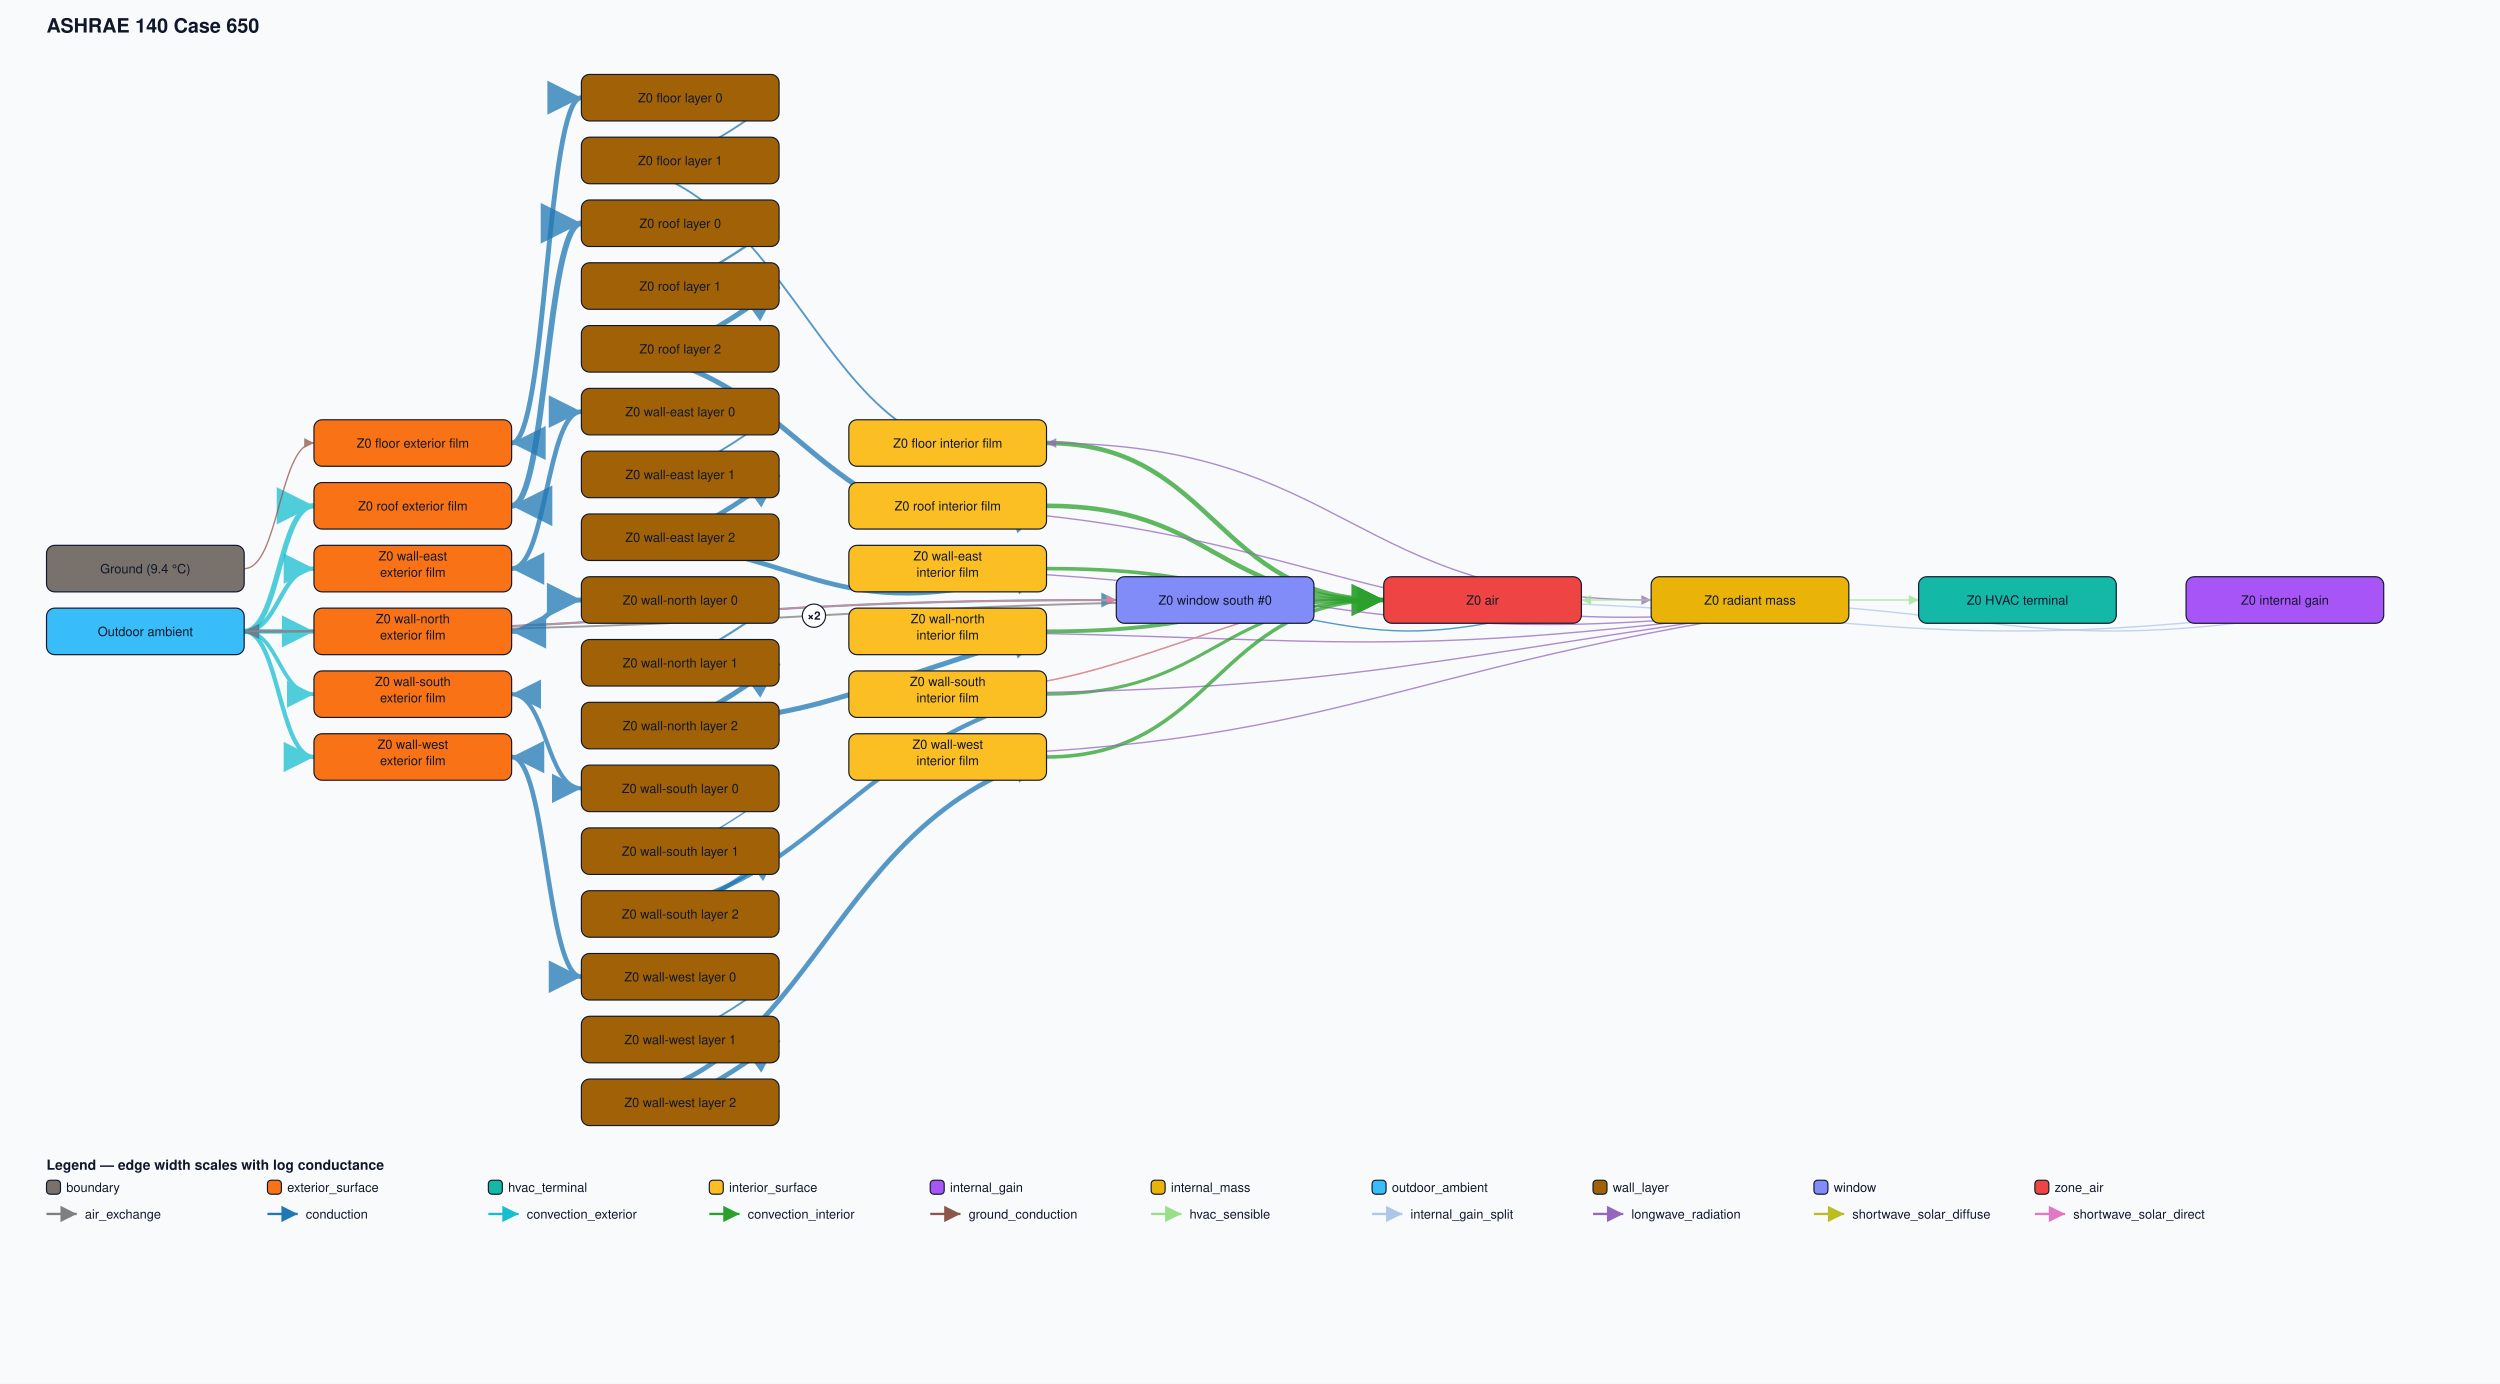
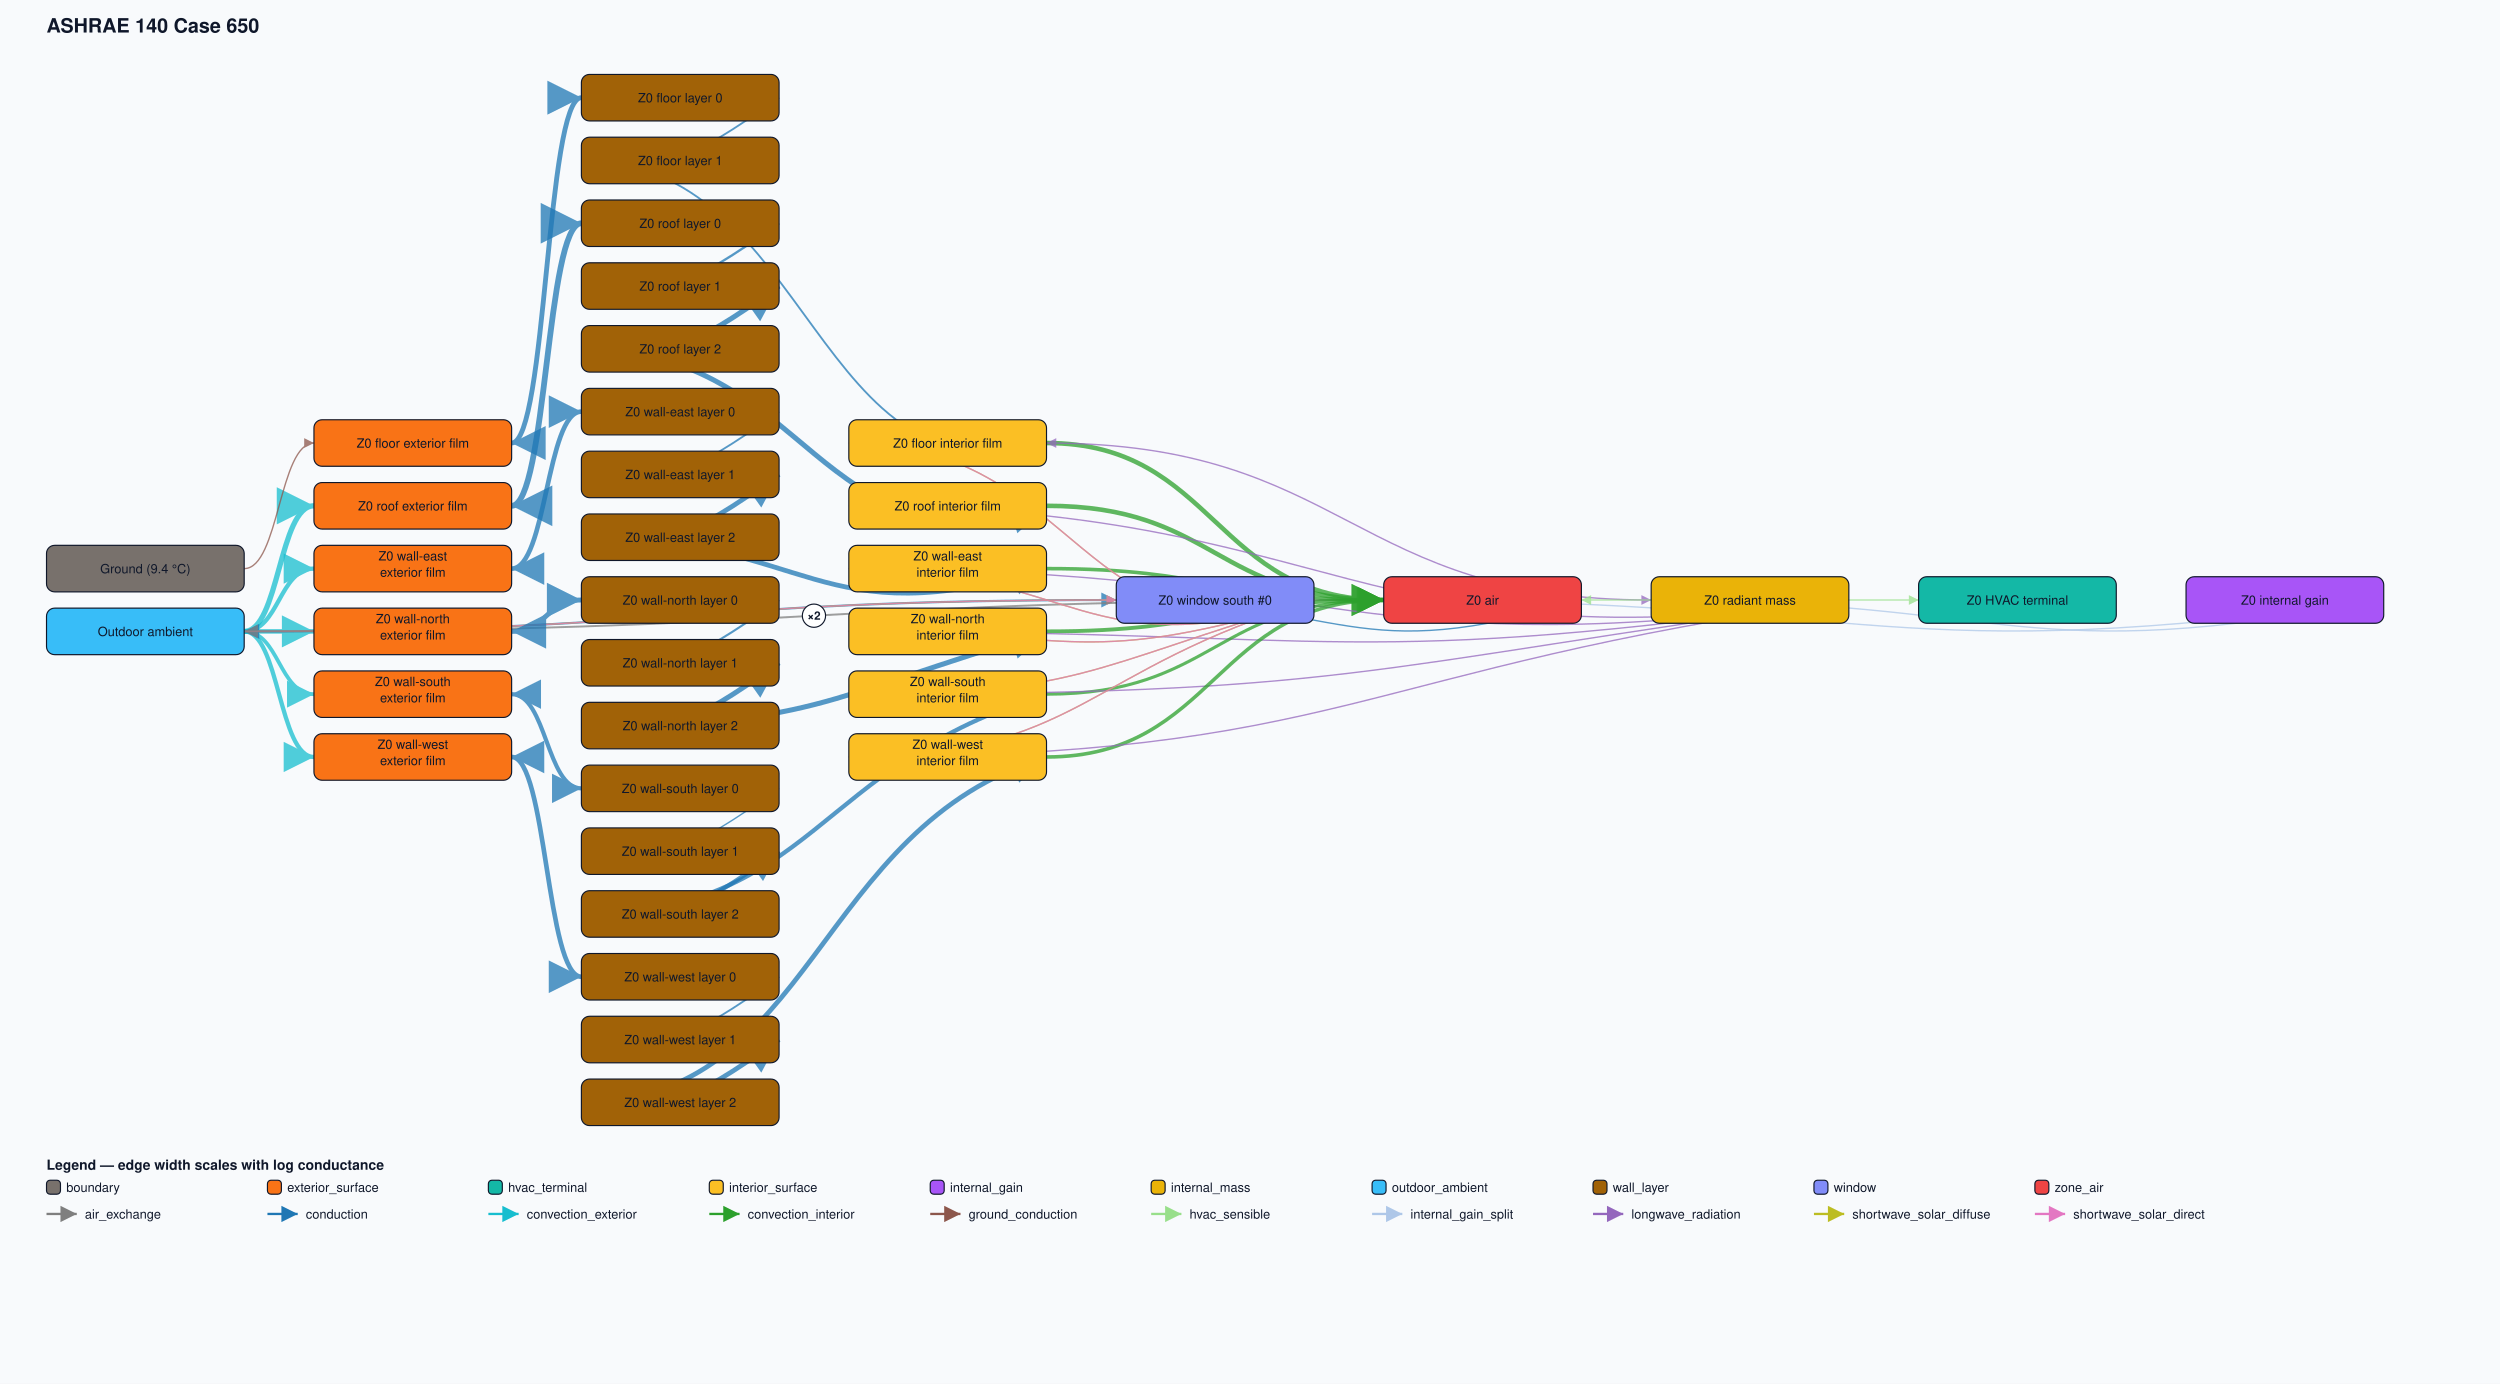
<svg xmlns="http://www.w3.org/2000/svg" width="2150" height="1190" viewBox="0 0 2150 1190" font-family="Helvetica,Arial,sans-serif" role="img">
  <rect width="2150" height="1190" fill="#f8fafc" />
  <text x="40" y="28" font-size="17" font-weight="bold" fill="#0f172a">ASHRAE 140 Case 650</text>
  <defs>
    <marker id="arrow0" viewBox="0 0 10 10" refX="10" refY="5" markerWidth="7" markerHeight="7" orient="auto-start-reverse">
      <path d="M 0 0 L 10 5 L 0 10 z" fill="#7f7f7f" />
    </marker>
    <marker id="arrow1" viewBox="0 0 10 10" refX="10" refY="5" markerWidth="7" markerHeight="7" orient="auto-start-reverse">
      <path d="M 0 0 L 10 5 L 0 10 z" fill="#1f77b4" />
    </marker>
    <marker id="arrow2" viewBox="0 0 10 10" refX="10" refY="5" markerWidth="7" markerHeight="7" orient="auto-start-reverse">
      <path d="M 0 0 L 10 5 L 0 10 z" fill="#17becf" />
    </marker>
    <marker id="arrow3" viewBox="0 0 10 10" refX="10" refY="5" markerWidth="7" markerHeight="7" orient="auto-start-reverse">
      <path d="M 0 0 L 10 5 L 0 10 z" fill="#2ca02c" />
    </marker>
    <marker id="arrow4" viewBox="0 0 10 10" refX="10" refY="5" markerWidth="7" markerHeight="7" orient="auto-start-reverse">
      <path d="M 0 0 L 10 5 L 0 10 z" fill="#8c564b" />
    </marker>
    <marker id="arrow5" viewBox="0 0 10 10" refX="10" refY="5" markerWidth="7" markerHeight="7" orient="auto-start-reverse">
      <path d="M 0 0 L 10 5 L 0 10 z" fill="#98df8a" />
    </marker>
    <marker id="arrow6" viewBox="0 0 10 10" refX="10" refY="5" markerWidth="7" markerHeight="7" orient="auto-start-reverse">
      <path d="M 0 0 L 10 5 L 0 10 z" fill="#aec7e8" />
    </marker>
    <marker id="arrow7" viewBox="0 0 10 10" refX="10" refY="5" markerWidth="7" markerHeight="7" orient="auto-start-reverse">
      <path d="M 0 0 L 10 5 L 0 10 z" fill="#9467bd" />
    </marker>
    <marker id="arrow8" viewBox="0 0 10 10" refX="10" refY="5" markerWidth="7" markerHeight="7" orient="auto-start-reverse">
      <path d="M 0 0 L 10 5 L 0 10 z" fill="#bcbd22" />
    </marker>
    <marker id="arrow9" viewBox="0 0 10 10" refX="10" refY="5" markerWidth="7" markerHeight="7" orient="auto-start-reverse">
      <path d="M 0 0 L 10 5 L 0 10 z" fill="#e377c2" />
    </marker>
  </defs>
  <path d="M 210.0 543.0 C 240.0 543.0, 240.0 435.0, 270.0 435.0" fill="none" stroke="#17becf" stroke-width="4.57" opacity="0.75" marker-end="url(#arrow2)" />
  <path d="M 210.0 543.0 C 240.0 543.0, 240.0 489.0, 270.0 489.0" fill="none" stroke="#17becf" stroke-width="3.72" opacity="0.75" marker-end="url(#arrow2)" />
  <path d="M 210.0 543.0 C 240.0 543.0, 240.0 543.0, 270.0 543.0" fill="none" stroke="#17becf" stroke-width="3.94" opacity="0.75" marker-end="url(#arrow2)" />
  <path d="M 210.0 543.0 C 240.0 543.0, 240.0 597.0, 270.0 597.0" fill="none" stroke="#17becf" stroke-width="3.31" opacity="0.75" marker-end="url(#arrow2)" />
  <path d="M 210.0 543.0 C 240.0 543.0, 240.0 651.0, 270.0 651.0" fill="none" stroke="#17becf" stroke-width="3.72" opacity="0.75" marker-end="url(#arrow2)" />
  <path d="M 210.0 543.0 C 585.0 543.0, 585.0 516.0, 960.0 516.0" fill="none" stroke="#1f77b4" stroke-width="1.84" opacity="0.75" marker-end="url(#arrow1)" marker-start="url(#arrow1)" />
  <path d="M 210.0 543.0 C 585.0 543.0, 585.0 516.0, 960.0 516.0" fill="none" stroke="#bcbd22" stroke-width="1.20" opacity="0.75" marker-end="url(#arrow8)" />
  <path d="M 210.0 543.0 C 585.0 543.0, 585.0 516.0, 960.0 516.0" fill="none" stroke="#e377c2" stroke-width="1.20" opacity="0.75" marker-end="url(#arrow9)" />
  <path d="M 210.0 543.0 C 700.0 543.0, 700.0 516.0, 1190.0 516.0" fill="none" stroke="#7f7f7f" stroke-width="1.69" opacity="0.75" marker-end="url(#arrow0)" marker-start="url(#arrow0)" />
  <path d="M 440.0 381.0 C 470.0 381.0, 470.0 84.0, 500.0 84.0" fill="none" stroke="#1f77b4" stroke-width="4.18" opacity="0.75" marker-end="url(#arrow1)" marker-start="url(#arrow1)" />
  <path d="M 900.0 381.0 C 1045.0 381.0, 1045.0 516.0, 1190.0 516.0" fill="none" stroke="#2ca02c" stroke-width="3.95" opacity="0.75" marker-end="url(#arrow3)" />
  <path d="M 900.0 381.0 C 1160.0 381.0, 1160.0 516.0, 1420.0 516.0" fill="none" stroke="#9467bd" stroke-width="1.20" opacity="0.75" marker-end="url(#arrow7)" marker-start="url(#arrow7)" />
  <path d="M 670.0 84.0 C 585.0 144.0, 585.0 138.0, 500.0 138.0" fill="none" stroke="#1f77b4" stroke-width="1.60" opacity="0.75" marker-end="url(#arrow1)" marker-start="url(#arrow1)" />
  <path d="M 900.0 381.0 C 700.0 441.0, 700.0 138.0, 500.0 138.0" fill="none" stroke="#1f77b4" stroke-width="1.60" opacity="0.75" marker-end="url(#arrow1)" marker-start="url(#arrow1)" />
  <path d="M 2050.0 516.0 C 1620.0 576.0, 1620.0 516.0, 1190.0 516.0" fill="none" stroke="#aec7e8" stroke-width="1.20" opacity="0.75" marker-end="url(#arrow6)" />
  <path d="M 2050.0 516.0 C 1735.0 576.0, 1735.0 516.0, 1420.0 516.0" fill="none" stroke="#aec7e8" stroke-width="1.20" opacity="0.75" marker-end="url(#arrow6)" />
  <path d="M 1360.0 516.0 C 1505.0 516.0, 1505.0 516.0, 1650.0 516.0" fill="none" stroke="#98df8a" stroke-width="1.20" opacity="0.75" marker-end="url(#arrow5)" marker-start="url(#arrow5)" />
  <path d="M 440.0 435.0 C 470.0 435.0, 470.0 192.0, 500.0 192.0" fill="none" stroke="#1f77b4" stroke-width="5.00" opacity="0.75" marker-end="url(#arrow1)" marker-start="url(#arrow1)" />
  <path d="M 900.0 435.0 C 1045.0 435.0, 1045.0 516.0, 1190.0 516.0" fill="none" stroke="#2ca02c" stroke-width="3.95" opacity="0.75" marker-end="url(#arrow3)" />
  <path d="M 1590.0 516.0 C 1160.0 576.0, 1160.0 435.0, 730.0 435.0" fill="none" stroke="#9467bd" stroke-width="1.20" opacity="0.75" marker-end="url(#arrow7)" marker-start="url(#arrow7)" />
  <path d="M 670.0 192.0 C 585.0 252.0, 585.0 246.0, 500.0 246.0" fill="none" stroke="#1f77b4" stroke-width="2.04" opacity="0.75" marker-end="url(#arrow1)" marker-start="url(#arrow1)" />
  <path d="M 670.0 246.0 C 585.0 306.0, 585.0 300.0, 500.0 300.0" fill="none" stroke="#1f77b4" stroke-width="4.40" opacity="0.75" marker-end="url(#arrow1)" marker-start="url(#arrow1)" />
  <path d="M 900.0 435.0 C 700.0 495.0, 700.0 300.0, 500.0 300.0" fill="none" stroke="#1f77b4" stroke-width="4.40" opacity="0.75" marker-end="url(#arrow1)" marker-start="url(#arrow1)" />
  <path d="M 440.0 489.0 C 470.0 489.0, 470.0 354.0, 500.0 354.0" fill="none" stroke="#1f77b4" stroke-width="4.01" opacity="0.75" marker-end="url(#arrow1)" marker-start="url(#arrow1)" />
  <path d="M 900.0 489.0 C 1045.0 489.0, 1045.0 516.0, 1190.0 516.0" fill="none" stroke="#2ca02c" stroke-width="3.10" opacity="0.75" marker-end="url(#arrow3)" />
  <path d="M 1590.0 516.0 C 1160.0 576.0, 1160.0 489.0, 730.0 489.0" fill="none" stroke="#9467bd" stroke-width="1.20" opacity="0.75" marker-end="url(#arrow7)" marker-start="url(#arrow7)" />
  <path d="M 670.0 354.0 C 585.0 414.0, 585.0 408.0, 500.0 408.0" fill="none" stroke="#1f77b4" stroke-width="1.61" opacity="0.75" marker-end="url(#arrow1)" marker-start="url(#arrow1)" />
  <path d="M 670.0 408.0 C 585.0 468.0, 585.0 462.0, 500.0 462.0" fill="none" stroke="#1f77b4" stroke-width="4.13" opacity="0.75" marker-end="url(#arrow1)" marker-start="url(#arrow1)" />
  <path d="M 900.0 489.0 C 700.0 549.0, 700.0 462.0, 500.0 462.0" fill="none" stroke="#1f77b4" stroke-width="4.13" opacity="0.75" marker-end="url(#arrow1)" marker-start="url(#arrow1)" />
  <path d="M 440.0 543.0 C 470.0 543.0, 470.0 516.0, 500.0 516.0" fill="none" stroke="#1f77b4" stroke-width="4.24" opacity="0.75" marker-end="url(#arrow1)" marker-start="url(#arrow1)" />
  <path d="M 900.0 543.0 C 1045.0 543.0, 1045.0 516.0, 1190.0 516.0" fill="none" stroke="#2ca02c" stroke-width="3.33" opacity="0.75" marker-end="url(#arrow3)" />
  <path d="M 1590.0 516.0 C 1160.0 576.0, 1160.0 543.0, 730.0 543.0" fill="none" stroke="#9467bd" stroke-width="1.20" opacity="0.75" marker-end="url(#arrow7)" marker-start="url(#arrow7)" />
  <path d="M 670.0 516.0 C 585.0 576.0, 585.0 570.0, 500.0 570.0" fill="none" stroke="#1f77b4" stroke-width="1.83" opacity="0.75" marker-end="url(#arrow1)" marker-start="url(#arrow1)" />
  <path d="M 670.0 570.0 C 585.0 630.0, 585.0 624.0, 500.0 624.0" fill="none" stroke="#1f77b4" stroke-width="4.36" opacity="0.75" marker-end="url(#arrow1)" marker-start="url(#arrow1)" />
  <path d="M 900.0 543.0 C 700.0 603.0, 700.0 624.0, 500.0 624.0" fill="none" stroke="#1f77b4" stroke-width="4.36" opacity="0.75" marker-end="url(#arrow1)" marker-start="url(#arrow1)" />
  <path d="M 440.0 597.0 C 470.0 597.0, 470.0 678.0, 500.0 678.0" fill="none" stroke="#1f77b4" stroke-width="3.61" opacity="0.75" marker-end="url(#arrow1)" marker-start="url(#arrow1)" />
  <path d="M 900.0 597.0 C 1045.0 597.0, 1045.0 516.0, 1190.0 516.0" fill="none" stroke="#2ca02c" stroke-width="2.70" opacity="0.75" marker-end="url(#arrow3)" />
  <path d="M 1590.0 516.0 C 1160.0 576.0, 1160.0 597.0, 730.0 597.0" fill="none" stroke="#9467bd" stroke-width="1.20" opacity="0.75" marker-end="url(#arrow7)" marker-start="url(#arrow7)" />
  <path d="M 670.0 678.0 C 585.0 738.0, 585.0 732.0, 500.0 732.0" fill="none" stroke="#1f77b4" stroke-width="1.20" opacity="0.75" marker-end="url(#arrow1)" marker-start="url(#arrow1)" />
  <path d="M 670.0 732.0 C 585.0 792.0, 585.0 786.0, 500.0 786.0" fill="none" stroke="#1f77b4" stroke-width="3.73" opacity="0.75" marker-end="url(#arrow1)" marker-start="url(#arrow1)" />
  <path d="M 900.0 597.0 C 700.0 657.0, 700.0 786.0, 500.0 786.0" fill="none" stroke="#1f77b4" stroke-width="3.73" opacity="0.75" marker-end="url(#arrow1)" marker-start="url(#arrow1)" />
  <path d="M 440.0 651.0 C 470.0 651.0, 470.0 840.0, 500.0 840.0" fill="none" stroke="#1f77b4" stroke-width="4.01" opacity="0.75" marker-end="url(#arrow1)" marker-start="url(#arrow1)" />
  <path d="M 900.0 651.0 C 1045.0 651.0, 1045.0 516.0, 1190.0 516.0" fill="none" stroke="#2ca02c" stroke-width="3.10" opacity="0.75" marker-end="url(#arrow3)" />
  <path d="M 1590.0 516.0 C 1160.0 576.0, 1160.0 651.0, 730.0 651.0" fill="none" stroke="#9467bd" stroke-width="1.20" opacity="0.75" marker-end="url(#arrow7)" marker-start="url(#arrow7)" />
  <path d="M 670.0 840.0 C 585.0 900.0, 585.0 894.0, 500.0 894.0" fill="none" stroke="#1f77b4" stroke-width="1.61" opacity="0.75" marker-end="url(#arrow1)" marker-start="url(#arrow1)" />
  <path d="M 670.0 894.0 C 585.0 954.0, 585.0 948.0, 500.0 948.0" fill="none" stroke="#1f77b4" stroke-width="4.13" opacity="0.75" marker-end="url(#arrow1)" marker-start="url(#arrow1)" />
  <path d="M 900.0 651.0 C 700.0 711.0, 700.0 948.0, 500.0 948.0" fill="none" stroke="#1f77b4" stroke-width="4.13" opacity="0.75" marker-end="url(#arrow1)" marker-start="url(#arrow1)" />
  <path d="M 1360.0 516.0 C 1160.0 576.0, 1160.0 516.0, 960.0 516.0" fill="none" stroke="#1f77b4" stroke-width="1.20" opacity="0.75" marker-end="url(#arrow1)" marker-start="url(#arrow1)" />
+   <path d="M 1130.0 516.0 C 930.0 576.0, 930.0 381.0, 730.0 381.0" fill="none" stroke="#bcbd22" stroke-width="1.20" opacity="0.75" marker-end="url(#arrow8)" />
+   <path d="M 1130.0 516.0 C 930.0 576.0, 930.0 381.0, 730.0 381.0" fill="none" stroke="#e377c2" stroke-width="1.20" opacity="0.75" marker-end="url(#arrow9)" />
+   <path d="M 1130.0 516.0 C 930.0 576.0, 930.0 489.0, 730.0 489.0" fill="none" stroke="#bcbd22" stroke-width="1.20" opacity="0.75" marker-end="url(#arrow8)" />
+   <path d="M 1130.0 516.0 C 930.0 576.0, 930.0 489.0, 730.0 489.0" fill="none" stroke="#e377c2" stroke-width="1.20" opacity="0.75" marker-end="url(#arrow9)" />
+   <path d="M 1130.0 516.0 C 930.0 576.0, 930.0 543.0, 730.0 543.0" fill="none" stroke="#bcbd22" stroke-width="1.20" opacity="0.75" marker-end="url(#arrow8)" />
+   <path d="M 1130.0 516.0 C 930.0 576.0, 930.0 543.0, 730.0 543.0" fill="none" stroke="#e377c2" stroke-width="1.20" opacity="0.75" marker-end="url(#arrow9)" />
  <path d="M 1130.0 516.0 C 930.0 576.0, 930.0 597.0, 730.0 597.0" fill="none" stroke="#bcbd22" stroke-width="1.20" opacity="0.75" marker-end="url(#arrow8)" />
  <path d="M 1130.0 516.0 C 930.0 576.0, 930.0 597.0, 730.0 597.0" fill="none" stroke="#e377c2" stroke-width="1.20" opacity="0.75" marker-end="url(#arrow9)" />
+   <path d="M 1130.0 516.0 C 930.0 576.0, 930.0 651.0, 730.0 651.0" fill="none" stroke="#bcbd22" stroke-width="1.20" opacity="0.75" marker-end="url(#arrow8)" />
+   <path d="M 1130.0 516.0 C 930.0 576.0, 930.0 651.0, 730.0 651.0" fill="none" stroke="#e377c2" stroke-width="1.20" opacity="0.75" marker-end="url(#arrow9)" />
  <path d="M 210.0 489.0 C 240.0 489.0, 240.0 381.0, 270.0 381.0" fill="none" stroke="#8c564b" stroke-width="1.20" opacity="0.75" marker-end="url(#arrow4)" />
  <g>
    <rect x="40.0" y="469.0" width="170" height="40" rx="7" fill="#78716c" stroke="#0f172a" stroke-width="1" />
    <text x="125.0" y="493.0" font-size="11" text-anchor="middle" fill="#0f172a">Ground (9.4 °C)</text>
  </g>
  <g>
    <rect x="40.0" y="523.0" width="170" height="40" rx="7" fill="#38bdf8" stroke="#0f172a" stroke-width="1" />
    <text x="125.0" y="547.0" font-size="11" text-anchor="middle" fill="#0f172a">Outdoor ambient</text>
  </g>
  <g>
    <rect x="1190.0" y="496.0" width="170" height="40" rx="7" fill="#ef4444" stroke="#0f172a" stroke-width="1" />
    <text x="1275.0" y="520.0" font-size="11" text-anchor="middle" fill="#0f172a">Z0 air</text>
  </g>
  <g>
    <rect x="270.0" y="361.0" width="170" height="40" rx="7" fill="#f97316" stroke="#0f172a" stroke-width="1" />
    <text x="355.0" y="385.0" font-size="11" text-anchor="middle" fill="#0f172a">Z0 floor exterior film</text>
  </g>
  <g>
    <rect x="730.0" y="361.0" width="170" height="40" rx="7" fill="#fbbf24" stroke="#0f172a" stroke-width="1" />
    <text x="815.0" y="385.0" font-size="11" text-anchor="middle" fill="#0f172a">Z0 floor interior film</text>
  </g>
  <g>
    <rect x="500.0" y="64.0" width="170" height="40" rx="7" fill="#a16207" stroke="#0f172a" stroke-width="1" />
    <text x="585.0" y="88.0" font-size="11" text-anchor="middle" fill="#0f172a">Z0 floor layer 0</text>
  </g>
  <g>
    <rect x="500.0" y="118.0" width="170" height="40" rx="7" fill="#a16207" stroke="#0f172a" stroke-width="1" />
    <text x="585.0" y="142.0" font-size="11" text-anchor="middle" fill="#0f172a">Z0 floor layer 1</text>
  </g>
  <g>
    <rect x="1880.0" y="496.0" width="170" height="40" rx="7" fill="#a855f7" stroke="#0f172a" stroke-width="1" />
    <text x="1965.0" y="520.0" font-size="11" text-anchor="middle" fill="#0f172a">Z0 internal gain</text>
  </g>
  <g>
    <rect x="1650.0" y="496.0" width="170" height="40" rx="7" fill="#14b8a6" stroke="#0f172a" stroke-width="1" />
    <text x="1735.0" y="520.0" font-size="11" text-anchor="middle" fill="#0f172a">Z0 HVAC terminal</text>
  </g>
  <g>
    <rect x="1420.0" y="496.0" width="170" height="40" rx="7" fill="#eab308" stroke="#0f172a" stroke-width="1" />
    <text x="1505.0" y="520.0" font-size="11" text-anchor="middle" fill="#0f172a">Z0 radiant mass</text>
  </g>
  <g>
    <rect x="270.0" y="415.0" width="170" height="40" rx="7" fill="#f97316" stroke="#0f172a" stroke-width="1" />
    <text x="355.0" y="439.0" font-size="11" text-anchor="middle" fill="#0f172a">Z0 roof exterior film</text>
  </g>
  <g>
    <rect x="730.0" y="415.0" width="170" height="40" rx="7" fill="#fbbf24" stroke="#0f172a" stroke-width="1" />
    <text x="815.0" y="439.0" font-size="11" text-anchor="middle" fill="#0f172a">Z0 roof interior film</text>
  </g>
  <g>
    <rect x="500.0" y="172.0" width="170" height="40" rx="7" fill="#a16207" stroke="#0f172a" stroke-width="1" />
    <text x="585.0" y="196.0" font-size="11" text-anchor="middle" fill="#0f172a">Z0 roof layer 0</text>
  </g>
  <g>
    <rect x="500.0" y="226.0" width="170" height="40" rx="7" fill="#a16207" stroke="#0f172a" stroke-width="1" />
    <text x="585.0" y="250.0" font-size="11" text-anchor="middle" fill="#0f172a">Z0 roof layer 1</text>
  </g>
  <g>
    <rect x="500.0" y="280.0" width="170" height="40" rx="7" fill="#a16207" stroke="#0f172a" stroke-width="1" />
    <text x="585.0" y="304.0" font-size="11" text-anchor="middle" fill="#0f172a">Z0 roof layer 2</text>
  </g>
  <g>
    <rect x="270.0" y="469.0" width="170" height="40" rx="7" fill="#f97316" stroke="#0f172a" stroke-width="1" />
    <text x="355.0" y="482.0" font-size="11" text-anchor="middle" fill="#0f172a">Z0 wall-east</text>
    <text x="355.0" y="496.0" font-size="11" text-anchor="middle" fill="#0f172a">exterior film</text>
  </g>
  <g>
    <rect x="730.0" y="469.0" width="170" height="40" rx="7" fill="#fbbf24" stroke="#0f172a" stroke-width="1" />
    <text x="815.0" y="482.0" font-size="11" text-anchor="middle" fill="#0f172a">Z0 wall-east</text>
    <text x="815.0" y="496.0" font-size="11" text-anchor="middle" fill="#0f172a">interior film</text>
  </g>
  <g>
    <rect x="500.0" y="334.0" width="170" height="40" rx="7" fill="#a16207" stroke="#0f172a" stroke-width="1" />
    <text x="585.0" y="358.0" font-size="11" text-anchor="middle" fill="#0f172a">Z0 wall-east layer 0</text>
  </g>
  <g>
    <rect x="500.0" y="388.0" width="170" height="40" rx="7" fill="#a16207" stroke="#0f172a" stroke-width="1" />
    <text x="585.0" y="412.0" font-size="11" text-anchor="middle" fill="#0f172a">Z0 wall-east layer 1</text>
  </g>
  <g>
    <rect x="500.0" y="442.0" width="170" height="40" rx="7" fill="#a16207" stroke="#0f172a" stroke-width="1" />
    <text x="585.0" y="466.0" font-size="11" text-anchor="middle" fill="#0f172a">Z0 wall-east layer 2</text>
  </g>
  <g>
    <rect x="270.0" y="523.0" width="170" height="40" rx="7" fill="#f97316" stroke="#0f172a" stroke-width="1" />
    <text x="355.0" y="536.0" font-size="11" text-anchor="middle" fill="#0f172a">Z0 wall-north</text>
    <text x="355.0" y="550.0" font-size="11" text-anchor="middle" fill="#0f172a">exterior film</text>
  </g>
  <g>
    <rect x="730.0" y="523.0" width="170" height="40" rx="7" fill="#fbbf24" stroke="#0f172a" stroke-width="1" />
    <text x="815.0" y="536.0" font-size="11" text-anchor="middle" fill="#0f172a">Z0 wall-north</text>
    <text x="815.0" y="550.0" font-size="11" text-anchor="middle" fill="#0f172a">interior film</text>
  </g>
  <g>
    <rect x="500.0" y="496.0" width="170" height="40" rx="7" fill="#a16207" stroke="#0f172a" stroke-width="1" />
    <text x="585.0" y="520.0" font-size="11" text-anchor="middle" fill="#0f172a">Z0 wall-north layer 0</text>
  </g>
  <g>
    <rect x="500.0" y="550.0" width="170" height="40" rx="7" fill="#a16207" stroke="#0f172a" stroke-width="1" />
    <text x="585.0" y="574.0" font-size="11" text-anchor="middle" fill="#0f172a">Z0 wall-north layer 1</text>
  </g>
  <g>
    <rect x="500.0" y="604.0" width="170" height="40" rx="7" fill="#a16207" stroke="#0f172a" stroke-width="1" />
    <text x="585.0" y="628.0" font-size="11" text-anchor="middle" fill="#0f172a">Z0 wall-north layer 2</text>
  </g>
  <g>
    <rect x="270.0" y="577.0" width="170" height="40" rx="7" fill="#f97316" stroke="#0f172a" stroke-width="1" />
    <text x="355.0" y="590.0" font-size="11" text-anchor="middle" fill="#0f172a">Z0 wall-south</text>
    <text x="355.0" y="604.0" font-size="11" text-anchor="middle" fill="#0f172a">exterior film</text>
  </g>
  <g>
    <rect x="730.0" y="577.0" width="170" height="40" rx="7" fill="#fbbf24" stroke="#0f172a" stroke-width="1" />
    <text x="815.0" y="590.0" font-size="11" text-anchor="middle" fill="#0f172a">Z0 wall-south</text>
    <text x="815.0" y="604.0" font-size="11" text-anchor="middle" fill="#0f172a">interior film</text>
  </g>
  <g>
    <rect x="500.0" y="658.0" width="170" height="40" rx="7" fill="#a16207" stroke="#0f172a" stroke-width="1" />
    <text x="585.0" y="682.0" font-size="11" text-anchor="middle" fill="#0f172a">Z0 wall-south layer 0</text>
  </g>
  <g>
    <rect x="500.0" y="712.0" width="170" height="40" rx="7" fill="#a16207" stroke="#0f172a" stroke-width="1" />
    <text x="585.0" y="736.0" font-size="11" text-anchor="middle" fill="#0f172a">Z0 wall-south layer 1</text>
  </g>
  <g>
    <rect x="500.0" y="766.0" width="170" height="40" rx="7" fill="#a16207" stroke="#0f172a" stroke-width="1" />
    <text x="585.0" y="790.0" font-size="11" text-anchor="middle" fill="#0f172a">Z0 wall-south layer 2</text>
  </g>
  <g>
    <rect x="270.0" y="631.0" width="170" height="40" rx="7" fill="#f97316" stroke="#0f172a" stroke-width="1" />
    <text x="355.0" y="644.0" font-size="11" text-anchor="middle" fill="#0f172a">Z0 wall-west</text>
    <text x="355.0" y="658.0" font-size="11" text-anchor="middle" fill="#0f172a">exterior film</text>
  </g>
  <g>
    <rect x="730.0" y="631.0" width="170" height="40" rx="7" fill="#fbbf24" stroke="#0f172a" stroke-width="1" />
    <text x="815.0" y="644.0" font-size="11" text-anchor="middle" fill="#0f172a">Z0 wall-west</text>
    <text x="815.0" y="658.0" font-size="11" text-anchor="middle" fill="#0f172a">interior film</text>
  </g>
  <g>
    <rect x="500.0" y="820.0" width="170" height="40" rx="7" fill="#a16207" stroke="#0f172a" stroke-width="1" />
    <text x="585.0" y="844.0" font-size="11" text-anchor="middle" fill="#0f172a">Z0 wall-west layer 0</text>
  </g>
  <g>
    <rect x="500.0" y="874.0" width="170" height="40" rx="7" fill="#a16207" stroke="#0f172a" stroke-width="1" />
    <text x="585.0" y="898.0" font-size="11" text-anchor="middle" fill="#0f172a">Z0 wall-west layer 1</text>
  </g>
  <g>
    <rect x="500.0" y="928.0" width="170" height="40" rx="7" fill="#a16207" stroke="#0f172a" stroke-width="1" />
    <text x="585.0" y="952.0" font-size="11" text-anchor="middle" fill="#0f172a">Z0 wall-west layer 2</text>
  </g>
  <g>
    <rect x="960.0" y="496.0" width="170" height="40" rx="7" fill="#818cf8" stroke="#0f172a" stroke-width="1" />
    <text x="1045.0" y="520.0" font-size="11" text-anchor="middle" fill="#0f172a">Z0 window south #0</text>
  </g>
  <g>
    <circle cx="700.0" cy="529.5" r="10" fill="#ffffff" stroke="#0f172a" stroke-width="1" />
    <text x="700.0" y="533.0" font-size="10" font-weight="bold" text-anchor="middle" fill="#0f172a">×2</text>
  </g>
  <text x="40" y="1006" font-size="12" font-weight="bold" fill="#0f172a">Legend — edge width scales with log conductance</text>
  <rect x="40" y="1015" width="12" height="12" rx="3" fill="#78716c" stroke="#0f172a" />
  <text x="57" y="1025" font-size="11" fill="#0f172a">boundary</text>
  <rect x="230" y="1015" width="12" height="12" rx="3" fill="#f97316" stroke="#0f172a" />
  <text x="247" y="1025" font-size="11" fill="#0f172a">exterior_surface</text>
  <rect x="420" y="1015" width="12" height="12" rx="3" fill="#14b8a6" stroke="#0f172a" />
  <text x="437" y="1025" font-size="11" fill="#0f172a">hvac_terminal</text>
  <rect x="610" y="1015" width="12" height="12" rx="3" fill="#fbbf24" stroke="#0f172a" />
  <text x="627" y="1025" font-size="11" fill="#0f172a">interior_surface</text>
  <rect x="800" y="1015" width="12" height="12" rx="3" fill="#a855f7" stroke="#0f172a" />
  <text x="817" y="1025" font-size="11" fill="#0f172a">internal_gain</text>
  <rect x="990" y="1015" width="12" height="12" rx="3" fill="#eab308" stroke="#0f172a" />
  <text x="1007" y="1025" font-size="11" fill="#0f172a">internal_mass</text>
  <rect x="1180" y="1015" width="12" height="12" rx="3" fill="#38bdf8" stroke="#0f172a" />
  <text x="1197" y="1025" font-size="11" fill="#0f172a">outdoor_ambient</text>
  <rect x="1370" y="1015" width="12" height="12" rx="3" fill="#a16207" stroke="#0f172a" />
  <text x="1387" y="1025" font-size="11" fill="#0f172a">wall_layer</text>
  <rect x="1560" y="1015" width="12" height="12" rx="3" fill="#818cf8" stroke="#0f172a" />
  <text x="1577" y="1025" font-size="11" fill="#0f172a">window</text>
  <rect x="1750" y="1015" width="12" height="12" rx="3" fill="#ef4444" stroke="#0f172a" />
  <text x="1767" y="1025" font-size="11" fill="#0f172a">zone_air</text>
  <path d="M 40 1044 L 66 1044" stroke="#7f7f7f" stroke-width="2" marker-end="url(#arrow0)" />
  <text x="73" y="1048" font-size="11" fill="#0f172a">air_exchange</text>
  <path d="M 230 1044 L 256 1044" stroke="#1f77b4" stroke-width="2" marker-end="url(#arrow1)" />
  <text x="263" y="1048" font-size="11" fill="#0f172a">conduction</text>
  <path d="M 420 1044 L 446 1044" stroke="#17becf" stroke-width="2" marker-end="url(#arrow2)" />
  <text x="453" y="1048" font-size="11" fill="#0f172a">convection_exterior</text>
  <path d="M 610 1044 L 636 1044" stroke="#2ca02c" stroke-width="2" marker-end="url(#arrow3)" />
  <text x="643" y="1048" font-size="11" fill="#0f172a">convection_interior</text>
  <path d="M 800 1044 L 826 1044" stroke="#8c564b" stroke-width="2" marker-end="url(#arrow4)" />
  <text x="833" y="1048" font-size="11" fill="#0f172a">ground_conduction</text>
  <path d="M 990 1044 L 1016 1044" stroke="#98df8a" stroke-width="2" marker-end="url(#arrow5)" />
  <text x="1023" y="1048" font-size="11" fill="#0f172a">hvac_sensible</text>
  <path d="M 1180 1044 L 1206 1044" stroke="#aec7e8" stroke-width="2" marker-end="url(#arrow6)" />
  <text x="1213" y="1048" font-size="11" fill="#0f172a">internal_gain_split</text>
  <path d="M 1370 1044 L 1396 1044" stroke="#9467bd" stroke-width="2" marker-end="url(#arrow7)" />
  <text x="1403" y="1048" font-size="11" fill="#0f172a">longwave_radiation</text>
  <path d="M 1560 1044 L 1586 1044" stroke="#bcbd22" stroke-width="2" marker-end="url(#arrow8)" />
  <text x="1593" y="1048" font-size="11" fill="#0f172a">shortwave_solar_diffuse</text>
  <path d="M 1750 1044 L 1776 1044" stroke="#e377c2" stroke-width="2" marker-end="url(#arrow9)" />
  <text x="1783" y="1048" font-size="11" fill="#0f172a">shortwave_solar_direct</text>
</svg>
